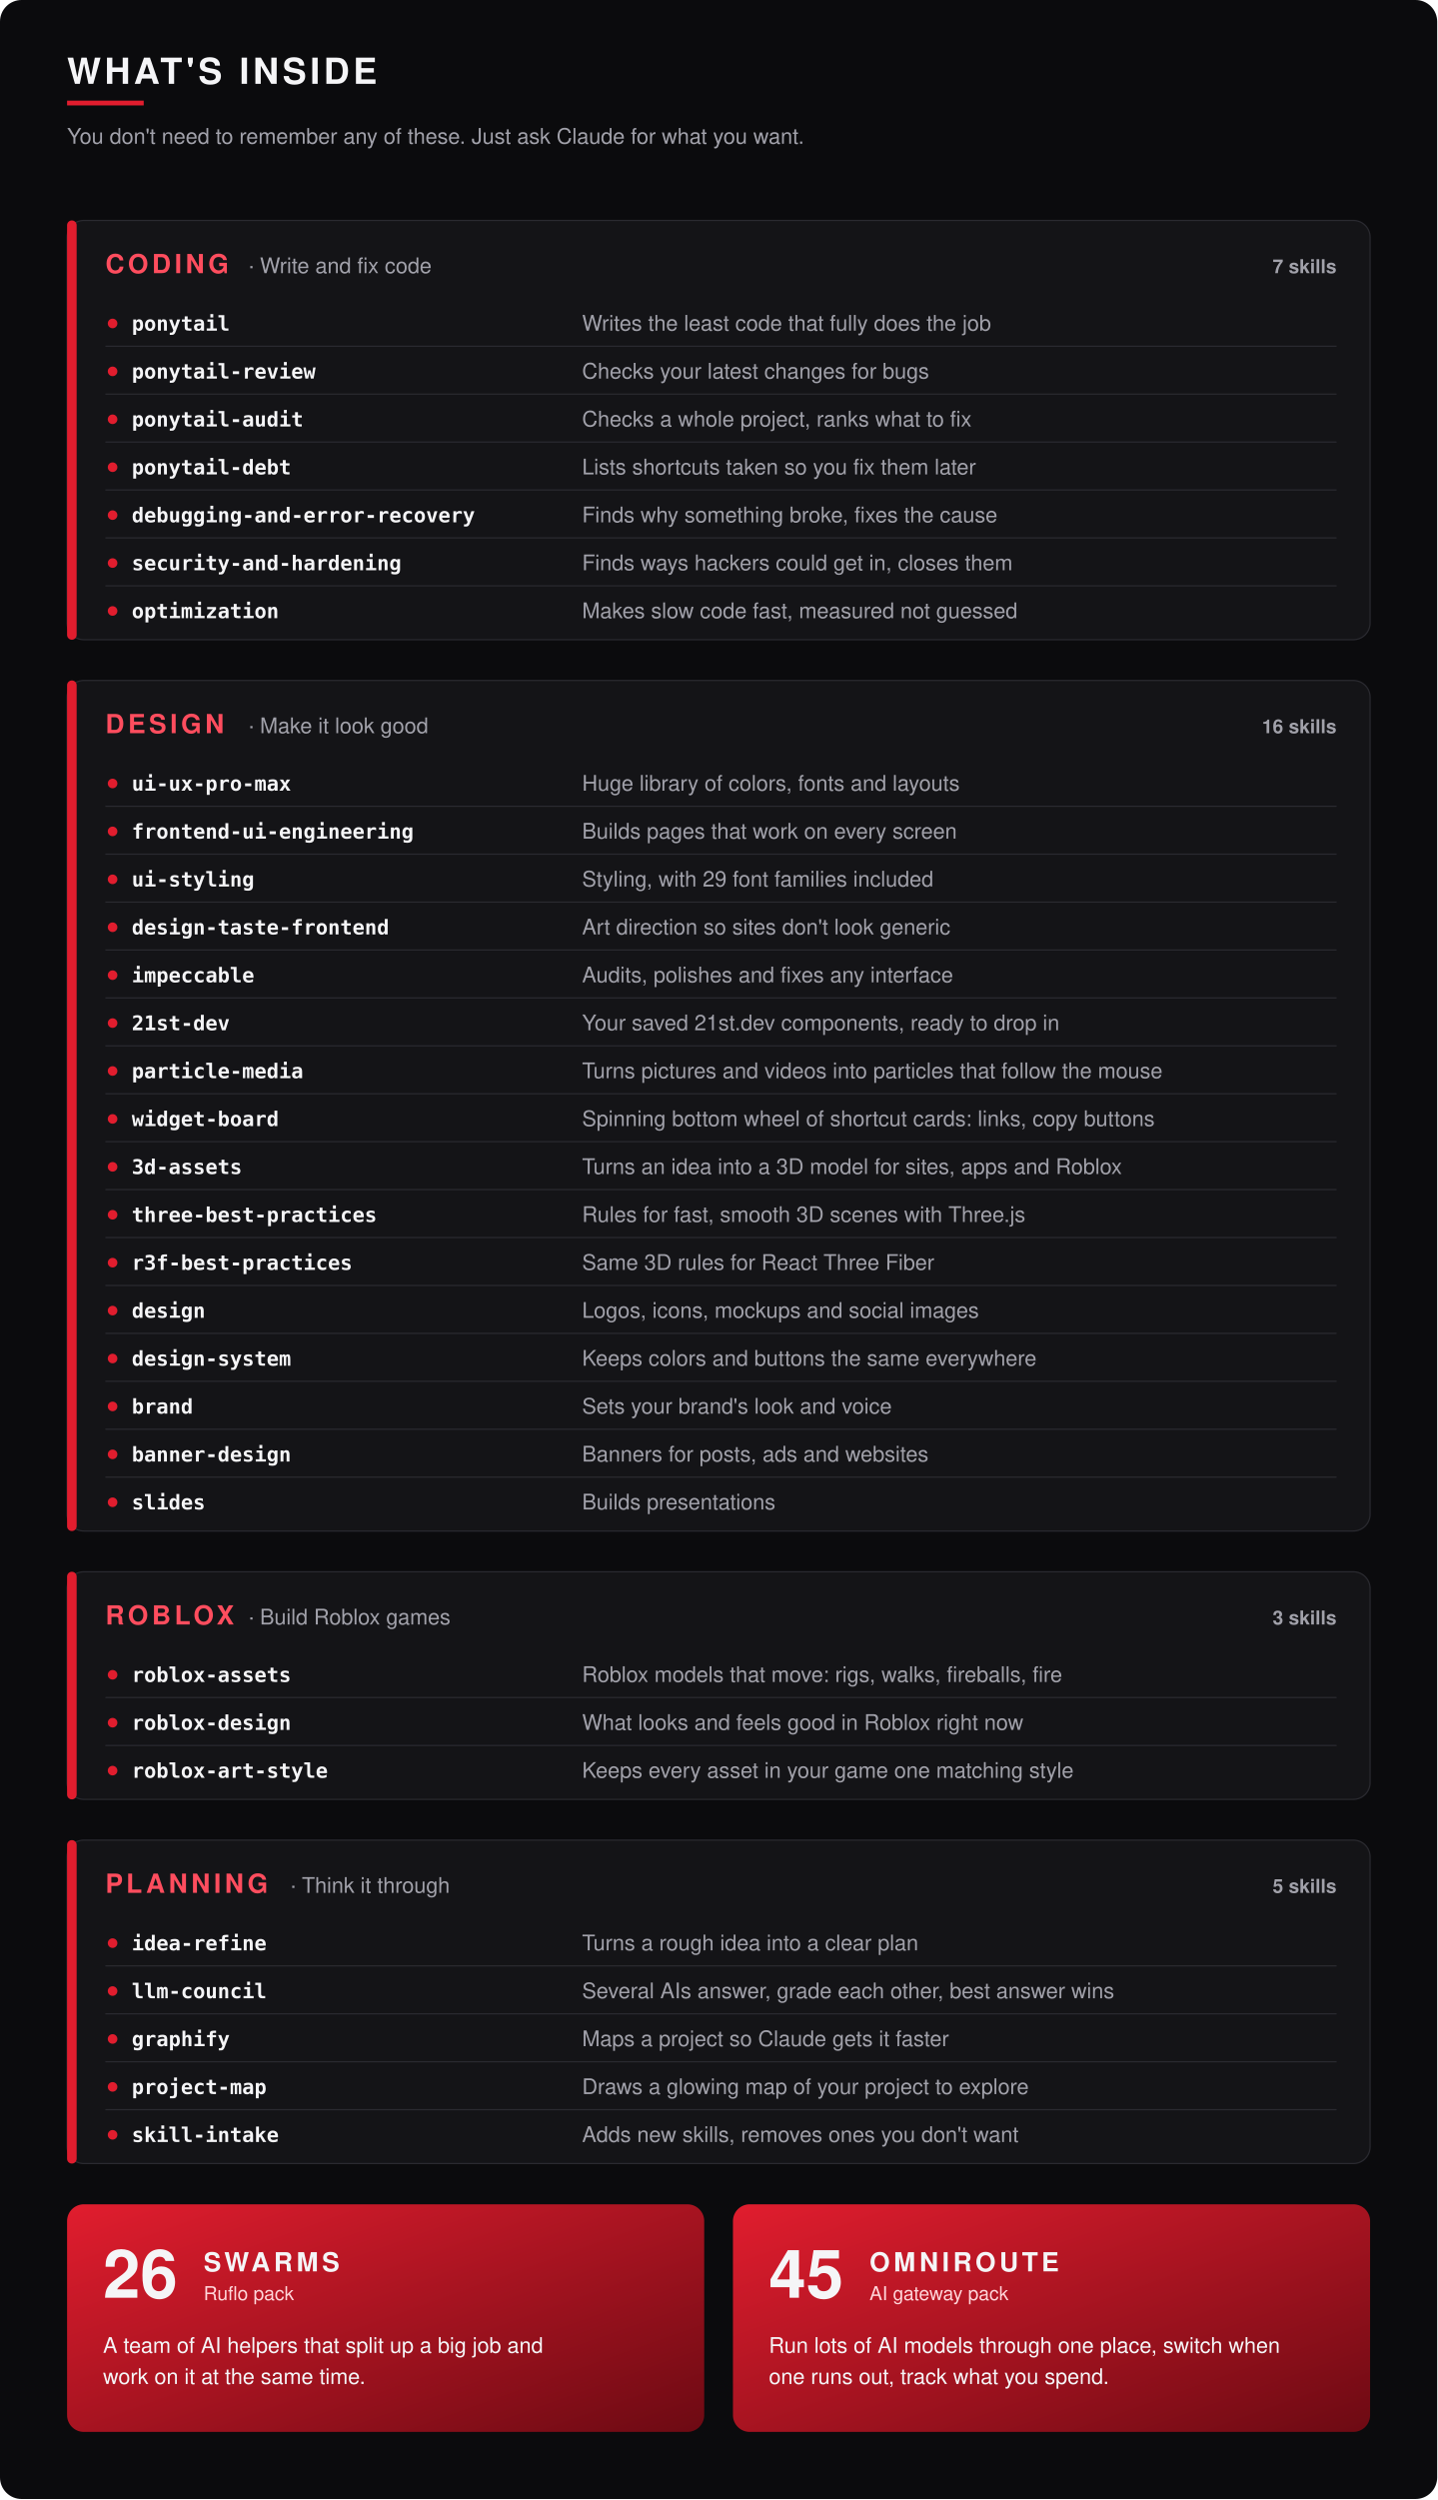
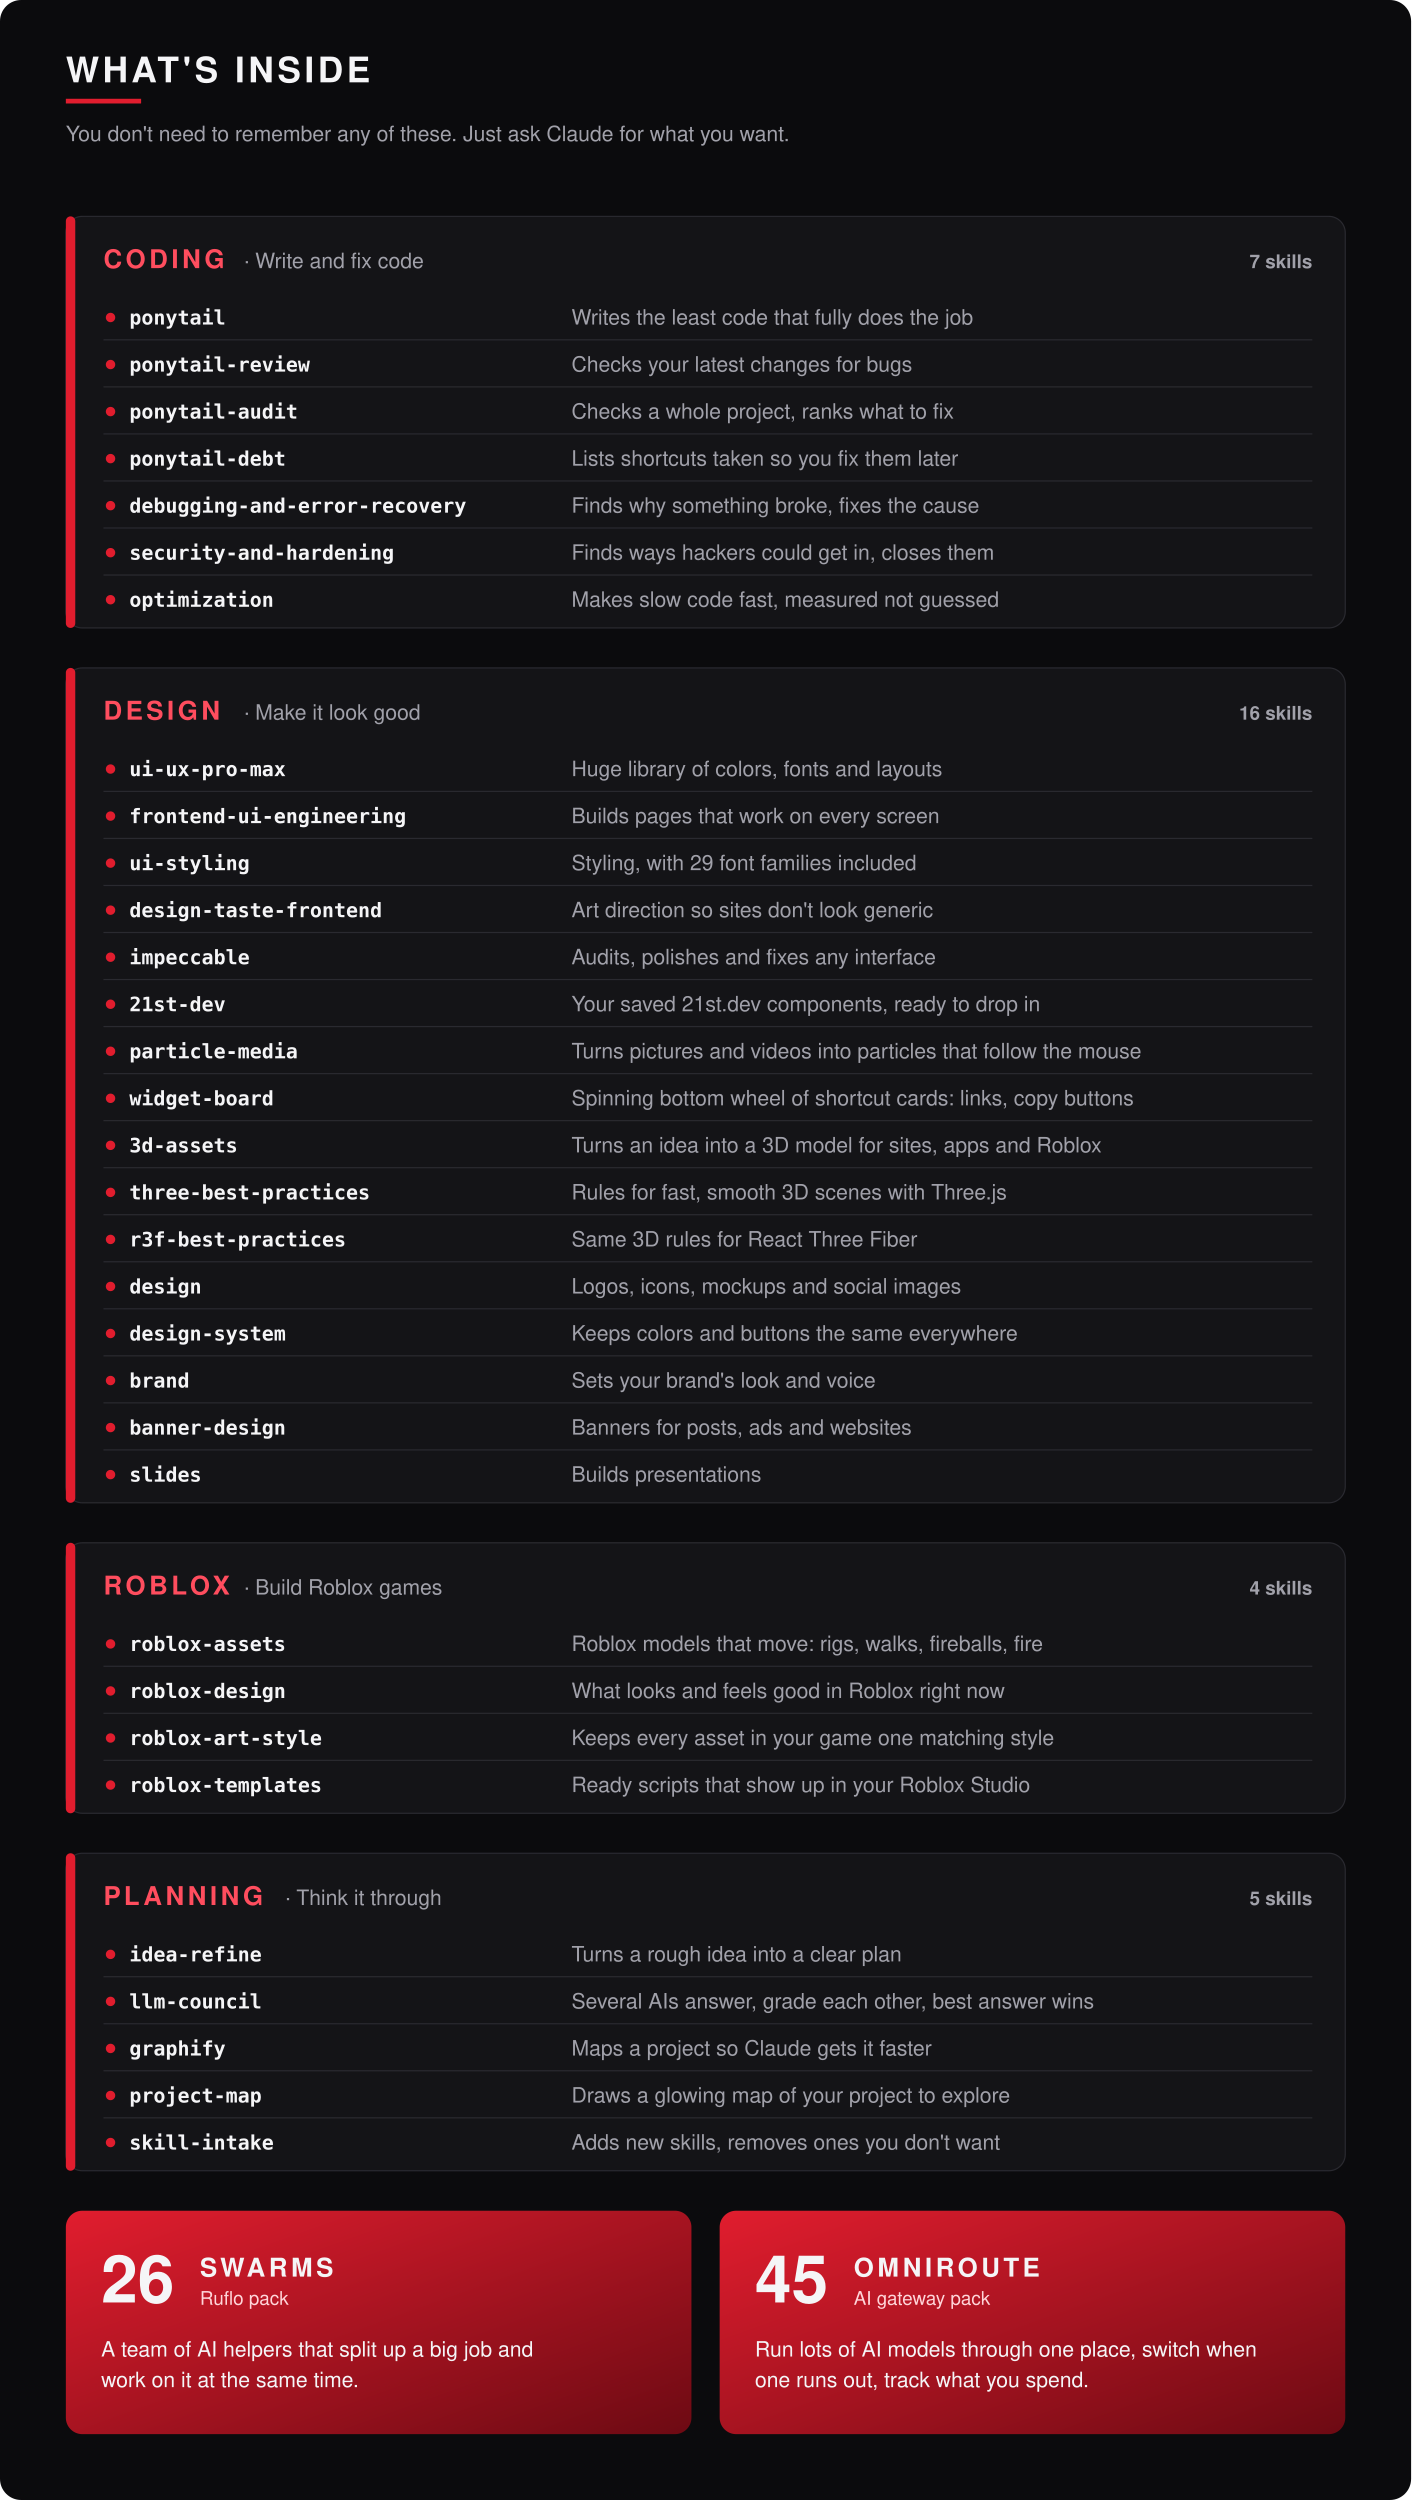
- <svg xmlns="http://www.w3.org/2000/svg" width="1200" height="2086" viewBox="0 0 1200 2086">
+ <svg xmlns="http://www.w3.org/2000/svg" width="1200" height="2126" viewBox="0 0 1200 2126">
  <defs>
    <linearGradient id="rg" x1="0" y1="0" x2="1" y2="1">
      <stop offset="0" stop-color="#e11d2e" />
      <stop offset="1" stop-color="#6d0a13" />
    </linearGradient>
  </defs>
-   <rect width="1200" height="2086" rx="18" fill="#0b0b0d" />
+   <rect width="1200" height="2126" rx="18" fill="#0b0b0d" />
  <text x="56" y="70" font-family="Segoe UI, Helvetica Neue, Helvetica, Arial, sans-serif" font-size="30" font-weight="800" fill="#f5f5f7" text-anchor="start" letter-spacing="3">WHAT'S INSIDE</text>
  <rect x="56" y="84" width="64" height="4" fill="#e11d2e" />
  <text x="56" y="120" font-family="Segoe UI, Helvetica Neue, Helvetica, Arial, sans-serif" font-size="18" font-weight="400" fill="#a1a1aa" text-anchor="start" letter-spacing="0">You don't need to remember any of these. Just ask Claude for what you want.</text>
  <rect x="56" y="184" width="1088" height="350" rx="14" fill="#141417" stroke="#2a2a30" />
  <rect x="56" y="184" width="8" height="350" rx="4" fill="#e11d2e" />
  <text x="88" y="228" font-family="Segoe UI, Helvetica Neue, Helvetica, Arial, sans-serif" font-size="22" font-weight="800" fill="#ff4d5e" text-anchor="start" letter-spacing="3">CODING</text>
  <text x="207.0" y="228" font-family="Segoe UI, Helvetica Neue, Helvetica, Arial, sans-serif" font-size="18" font-weight="500" fill="#a1a1aa" text-anchor="start" letter-spacing="0">· Write and fix code</text>
  <text x="1116" y="228" font-family="Segoe UI, Helvetica Neue, Helvetica, Arial, sans-serif" font-size="16" font-weight="600" fill="#a1a1aa" text-anchor="end" letter-spacing="0">7 skills</text>
  <circle cx="94" cy="270" r="4" fill="#e11d2e" />
  <text x="110" y="276" font-family="Cascadia Code, Consolas, Menlo, monospace" font-size="17" font-weight="600" fill="#f5f5f7" text-anchor="start" letter-spacing="0">ponytail</text>
  <text x="486" y="276" font-family="Segoe UI, Helvetica Neue, Helvetica, Arial, sans-serif" font-size="18" font-weight="400" fill="#a1a1aa" text-anchor="start" letter-spacing="0">Writes the least code that fully does the job</text>
  <line x1="88" y1="289" x2="1116" y2="289" stroke="#2a2a30" />
  <circle cx="94" cy="310" r="4" fill="#e11d2e" />
  <text x="110" y="316" font-family="Cascadia Code, Consolas, Menlo, monospace" font-size="17" font-weight="600" fill="#f5f5f7" text-anchor="start" letter-spacing="0">ponytail-review</text>
  <text x="486" y="316" font-family="Segoe UI, Helvetica Neue, Helvetica, Arial, sans-serif" font-size="18" font-weight="400" fill="#a1a1aa" text-anchor="start" letter-spacing="0">Checks your latest changes for bugs</text>
  <line x1="88" y1="329" x2="1116" y2="329" stroke="#2a2a30" />
  <circle cx="94" cy="350" r="4" fill="#e11d2e" />
  <text x="110" y="356" font-family="Cascadia Code, Consolas, Menlo, monospace" font-size="17" font-weight="600" fill="#f5f5f7" text-anchor="start" letter-spacing="0">ponytail-audit</text>
  <text x="486" y="356" font-family="Segoe UI, Helvetica Neue, Helvetica, Arial, sans-serif" font-size="18" font-weight="400" fill="#a1a1aa" text-anchor="start" letter-spacing="0">Checks a whole project, ranks what to fix</text>
  <line x1="88" y1="369" x2="1116" y2="369" stroke="#2a2a30" />
  <circle cx="94" cy="390" r="4" fill="#e11d2e" />
  <text x="110" y="396" font-family="Cascadia Code, Consolas, Menlo, monospace" font-size="17" font-weight="600" fill="#f5f5f7" text-anchor="start" letter-spacing="0">ponytail-debt</text>
  <text x="486" y="396" font-family="Segoe UI, Helvetica Neue, Helvetica, Arial, sans-serif" font-size="18" font-weight="400" fill="#a1a1aa" text-anchor="start" letter-spacing="0">Lists shortcuts taken so you fix them later</text>
  <line x1="88" y1="409" x2="1116" y2="409" stroke="#2a2a30" />
  <circle cx="94" cy="430" r="4" fill="#e11d2e" />
  <text x="110" y="436" font-family="Cascadia Code, Consolas, Menlo, monospace" font-size="17" font-weight="600" fill="#f5f5f7" text-anchor="start" letter-spacing="0">debugging-and-error-recovery</text>
  <text x="486" y="436" font-family="Segoe UI, Helvetica Neue, Helvetica, Arial, sans-serif" font-size="18" font-weight="400" fill="#a1a1aa" text-anchor="start" letter-spacing="0">Finds why something broke, fixes the cause</text>
  <line x1="88" y1="449" x2="1116" y2="449" stroke="#2a2a30" />
  <circle cx="94" cy="470" r="4" fill="#e11d2e" />
  <text x="110" y="476" font-family="Cascadia Code, Consolas, Menlo, monospace" font-size="17" font-weight="600" fill="#f5f5f7" text-anchor="start" letter-spacing="0">security-and-hardening</text>
  <text x="486" y="476" font-family="Segoe UI, Helvetica Neue, Helvetica, Arial, sans-serif" font-size="18" font-weight="400" fill="#a1a1aa" text-anchor="start" letter-spacing="0">Finds ways hackers could get in, closes them</text>
  <line x1="88" y1="489" x2="1116" y2="489" stroke="#2a2a30" />
  <circle cx="94" cy="510" r="4" fill="#e11d2e" />
  <text x="110" y="516" font-family="Cascadia Code, Consolas, Menlo, monospace" font-size="17" font-weight="600" fill="#f5f5f7" text-anchor="start" letter-spacing="0">optimization</text>
  <text x="486" y="516" font-family="Segoe UI, Helvetica Neue, Helvetica, Arial, sans-serif" font-size="18" font-weight="400" fill="#a1a1aa" text-anchor="start" letter-spacing="0">Makes slow code fast, measured not guessed</text>
  <rect x="56" y="568" width="1088" height="710" rx="14" fill="#141417" stroke="#2a2a30" />
  <rect x="56" y="568" width="8" height="710" rx="4" fill="#e11d2e" />
  <text x="88" y="612" font-family="Segoe UI, Helvetica Neue, Helvetica, Arial, sans-serif" font-size="22" font-weight="800" fill="#ff4d5e" text-anchor="start" letter-spacing="3">DESIGN</text>
  <text x="207.0" y="612" font-family="Segoe UI, Helvetica Neue, Helvetica, Arial, sans-serif" font-size="18" font-weight="500" fill="#a1a1aa" text-anchor="start" letter-spacing="0">· Make it look good</text>
  <text x="1116" y="612" font-family="Segoe UI, Helvetica Neue, Helvetica, Arial, sans-serif" font-size="16" font-weight="600" fill="#a1a1aa" text-anchor="end" letter-spacing="0">16 skills</text>
  <circle cx="94" cy="654" r="4" fill="#e11d2e" />
  <text x="110" y="660" font-family="Cascadia Code, Consolas, Menlo, monospace" font-size="17" font-weight="600" fill="#f5f5f7" text-anchor="start" letter-spacing="0">ui-ux-pro-max</text>
  <text x="486" y="660" font-family="Segoe UI, Helvetica Neue, Helvetica, Arial, sans-serif" font-size="18" font-weight="400" fill="#a1a1aa" text-anchor="start" letter-spacing="0">Huge library of colors, fonts and layouts</text>
  <line x1="88" y1="673" x2="1116" y2="673" stroke="#2a2a30" />
  <circle cx="94" cy="694" r="4" fill="#e11d2e" />
  <text x="110" y="700" font-family="Cascadia Code, Consolas, Menlo, monospace" font-size="17" font-weight="600" fill="#f5f5f7" text-anchor="start" letter-spacing="0">frontend-ui-engineering</text>
  <text x="486" y="700" font-family="Segoe UI, Helvetica Neue, Helvetica, Arial, sans-serif" font-size="18" font-weight="400" fill="#a1a1aa" text-anchor="start" letter-spacing="0">Builds pages that work on every screen</text>
  <line x1="88" y1="713" x2="1116" y2="713" stroke="#2a2a30" />
  <circle cx="94" cy="734" r="4" fill="#e11d2e" />
  <text x="110" y="740" font-family="Cascadia Code, Consolas, Menlo, monospace" font-size="17" font-weight="600" fill="#f5f5f7" text-anchor="start" letter-spacing="0">ui-styling</text>
  <text x="486" y="740" font-family="Segoe UI, Helvetica Neue, Helvetica, Arial, sans-serif" font-size="18" font-weight="400" fill="#a1a1aa" text-anchor="start" letter-spacing="0">Styling, with 29 font families included</text>
  <line x1="88" y1="753" x2="1116" y2="753" stroke="#2a2a30" />
  <circle cx="94" cy="774" r="4" fill="#e11d2e" />
  <text x="110" y="780" font-family="Cascadia Code, Consolas, Menlo, monospace" font-size="17" font-weight="600" fill="#f5f5f7" text-anchor="start" letter-spacing="0">design-taste-frontend</text>
  <text x="486" y="780" font-family="Segoe UI, Helvetica Neue, Helvetica, Arial, sans-serif" font-size="18" font-weight="400" fill="#a1a1aa" text-anchor="start" letter-spacing="0">Art direction so sites don't look generic</text>
  <line x1="88" y1="793" x2="1116" y2="793" stroke="#2a2a30" />
  <circle cx="94" cy="814" r="4" fill="#e11d2e" />
  <text x="110" y="820" font-family="Cascadia Code, Consolas, Menlo, monospace" font-size="17" font-weight="600" fill="#f5f5f7" text-anchor="start" letter-spacing="0">impeccable</text>
  <text x="486" y="820" font-family="Segoe UI, Helvetica Neue, Helvetica, Arial, sans-serif" font-size="18" font-weight="400" fill="#a1a1aa" text-anchor="start" letter-spacing="0">Audits, polishes and fixes any interface</text>
  <line x1="88" y1="833" x2="1116" y2="833" stroke="#2a2a30" />
  <circle cx="94" cy="854" r="4" fill="#e11d2e" />
  <text x="110" y="860" font-family="Cascadia Code, Consolas, Menlo, monospace" font-size="17" font-weight="600" fill="#f5f5f7" text-anchor="start" letter-spacing="0">21st-dev</text>
  <text x="486" y="860" font-family="Segoe UI, Helvetica Neue, Helvetica, Arial, sans-serif" font-size="18" font-weight="400" fill="#a1a1aa" text-anchor="start" letter-spacing="0">Your saved 21st.dev components, ready to drop in</text>
  <line x1="88" y1="873" x2="1116" y2="873" stroke="#2a2a30" />
  <circle cx="94" cy="894" r="4" fill="#e11d2e" />
  <text x="110" y="900" font-family="Cascadia Code, Consolas, Menlo, monospace" font-size="17" font-weight="600" fill="#f5f5f7" text-anchor="start" letter-spacing="0">particle-media</text>
  <text x="486" y="900" font-family="Segoe UI, Helvetica Neue, Helvetica, Arial, sans-serif" font-size="18" font-weight="400" fill="#a1a1aa" text-anchor="start" letter-spacing="0">Turns pictures and videos into particles that follow the mouse</text>
  <line x1="88" y1="913" x2="1116" y2="913" stroke="#2a2a30" />
  <circle cx="94" cy="934" r="4" fill="#e11d2e" />
  <text x="110" y="940" font-family="Cascadia Code, Consolas, Menlo, monospace" font-size="17" font-weight="600" fill="#f5f5f7" text-anchor="start" letter-spacing="0">widget-board</text>
  <text x="486" y="940" font-family="Segoe UI, Helvetica Neue, Helvetica, Arial, sans-serif" font-size="18" font-weight="400" fill="#a1a1aa" text-anchor="start" letter-spacing="0">Spinning bottom wheel of shortcut cards: links, copy buttons</text>
  <line x1="88" y1="953" x2="1116" y2="953" stroke="#2a2a30" />
  <circle cx="94" cy="974" r="4" fill="#e11d2e" />
  <text x="110" y="980" font-family="Cascadia Code, Consolas, Menlo, monospace" font-size="17" font-weight="600" fill="#f5f5f7" text-anchor="start" letter-spacing="0">3d-assets</text>
  <text x="486" y="980" font-family="Segoe UI, Helvetica Neue, Helvetica, Arial, sans-serif" font-size="18" font-weight="400" fill="#a1a1aa" text-anchor="start" letter-spacing="0">Turns an idea into a 3D model for sites, apps and Roblox</text>
  <line x1="88" y1="993" x2="1116" y2="993" stroke="#2a2a30" />
  <circle cx="94" cy="1014" r="4" fill="#e11d2e" />
  <text x="110" y="1020" font-family="Cascadia Code, Consolas, Menlo, monospace" font-size="17" font-weight="600" fill="#f5f5f7" text-anchor="start" letter-spacing="0">three-best-practices</text>
  <text x="486" y="1020" font-family="Segoe UI, Helvetica Neue, Helvetica, Arial, sans-serif" font-size="18" font-weight="400" fill="#a1a1aa" text-anchor="start" letter-spacing="0">Rules for fast, smooth 3D scenes with Three.js</text>
  <line x1="88" y1="1033" x2="1116" y2="1033" stroke="#2a2a30" />
  <circle cx="94" cy="1054" r="4" fill="#e11d2e" />
  <text x="110" y="1060" font-family="Cascadia Code, Consolas, Menlo, monospace" font-size="17" font-weight="600" fill="#f5f5f7" text-anchor="start" letter-spacing="0">r3f-best-practices</text>
  <text x="486" y="1060" font-family="Segoe UI, Helvetica Neue, Helvetica, Arial, sans-serif" font-size="18" font-weight="400" fill="#a1a1aa" text-anchor="start" letter-spacing="0">Same 3D rules for React Three Fiber</text>
  <line x1="88" y1="1073" x2="1116" y2="1073" stroke="#2a2a30" />
  <circle cx="94" cy="1094" r="4" fill="#e11d2e" />
  <text x="110" y="1100" font-family="Cascadia Code, Consolas, Menlo, monospace" font-size="17" font-weight="600" fill="#f5f5f7" text-anchor="start" letter-spacing="0">design</text>
  <text x="486" y="1100" font-family="Segoe UI, Helvetica Neue, Helvetica, Arial, sans-serif" font-size="18" font-weight="400" fill="#a1a1aa" text-anchor="start" letter-spacing="0">Logos, icons, mockups and social images</text>
  <line x1="88" y1="1113" x2="1116" y2="1113" stroke="#2a2a30" />
  <circle cx="94" cy="1134" r="4" fill="#e11d2e" />
  <text x="110" y="1140" font-family="Cascadia Code, Consolas, Menlo, monospace" font-size="17" font-weight="600" fill="#f5f5f7" text-anchor="start" letter-spacing="0">design-system</text>
  <text x="486" y="1140" font-family="Segoe UI, Helvetica Neue, Helvetica, Arial, sans-serif" font-size="18" font-weight="400" fill="#a1a1aa" text-anchor="start" letter-spacing="0">Keeps colors and buttons the same everywhere</text>
  <line x1="88" y1="1153" x2="1116" y2="1153" stroke="#2a2a30" />
  <circle cx="94" cy="1174" r="4" fill="#e11d2e" />
  <text x="110" y="1180" font-family="Cascadia Code, Consolas, Menlo, monospace" font-size="17" font-weight="600" fill="#f5f5f7" text-anchor="start" letter-spacing="0">brand</text>
  <text x="486" y="1180" font-family="Segoe UI, Helvetica Neue, Helvetica, Arial, sans-serif" font-size="18" font-weight="400" fill="#a1a1aa" text-anchor="start" letter-spacing="0">Sets your brand's look and voice</text>
  <line x1="88" y1="1193" x2="1116" y2="1193" stroke="#2a2a30" />
  <circle cx="94" cy="1214" r="4" fill="#e11d2e" />
  <text x="110" y="1220" font-family="Cascadia Code, Consolas, Menlo, monospace" font-size="17" font-weight="600" fill="#f5f5f7" text-anchor="start" letter-spacing="0">banner-design</text>
  <text x="486" y="1220" font-family="Segoe UI, Helvetica Neue, Helvetica, Arial, sans-serif" font-size="18" font-weight="400" fill="#a1a1aa" text-anchor="start" letter-spacing="0">Banners for posts, ads and websites</text>
  <line x1="88" y1="1233" x2="1116" y2="1233" stroke="#2a2a30" />
  <circle cx="94" cy="1254" r="4" fill="#e11d2e" />
  <text x="110" y="1260" font-family="Cascadia Code, Consolas, Menlo, monospace" font-size="17" font-weight="600" fill="#f5f5f7" text-anchor="start" letter-spacing="0">slides</text>
  <text x="486" y="1260" font-family="Segoe UI, Helvetica Neue, Helvetica, Arial, sans-serif" font-size="18" font-weight="400" fill="#a1a1aa" text-anchor="start" letter-spacing="0">Builds presentations</text>
-   <rect x="56" y="1312" width="1088" height="190" rx="14" fill="#141417" stroke="#2a2a30" />
-   <rect x="56" y="1312" width="8" height="190" rx="4" fill="#e11d2e" />
+   <rect x="56" y="1312" width="1088" height="230" rx="14" fill="#141417" stroke="#2a2a30" />
+   <rect x="56" y="1312" width="8" height="230" rx="4" fill="#e11d2e" />
  <text x="88" y="1356" font-family="Segoe UI, Helvetica Neue, Helvetica, Arial, sans-serif" font-size="22" font-weight="800" fill="#ff4d5e" text-anchor="start" letter-spacing="3">ROBLOX</text>
  <text x="207.0" y="1356" font-family="Segoe UI, Helvetica Neue, Helvetica, Arial, sans-serif" font-size="18" font-weight="500" fill="#a1a1aa" text-anchor="start" letter-spacing="0">· Build Roblox games</text>
-   <text x="1116" y="1356" font-family="Segoe UI, Helvetica Neue, Helvetica, Arial, sans-serif" font-size="16" font-weight="600" fill="#a1a1aa" text-anchor="end" letter-spacing="0">3 skills</text>
+   <text x="1116" y="1356" font-family="Segoe UI, Helvetica Neue, Helvetica, Arial, sans-serif" font-size="16" font-weight="600" fill="#a1a1aa" text-anchor="end" letter-spacing="0">4 skills</text>
  <circle cx="94" cy="1398" r="4" fill="#e11d2e" />
  <text x="110" y="1404" font-family="Cascadia Code, Consolas, Menlo, monospace" font-size="17" font-weight="600" fill="#f5f5f7" text-anchor="start" letter-spacing="0">roblox-assets</text>
  <text x="486" y="1404" font-family="Segoe UI, Helvetica Neue, Helvetica, Arial, sans-serif" font-size="18" font-weight="400" fill="#a1a1aa" text-anchor="start" letter-spacing="0">Roblox models that move: rigs, walks, fireballs, fire</text>
  <line x1="88" y1="1417" x2="1116" y2="1417" stroke="#2a2a30" />
  <circle cx="94" cy="1438" r="4" fill="#e11d2e" />
  <text x="110" y="1444" font-family="Cascadia Code, Consolas, Menlo, monospace" font-size="17" font-weight="600" fill="#f5f5f7" text-anchor="start" letter-spacing="0">roblox-design</text>
  <text x="486" y="1444" font-family="Segoe UI, Helvetica Neue, Helvetica, Arial, sans-serif" font-size="18" font-weight="400" fill="#a1a1aa" text-anchor="start" letter-spacing="0">What looks and feels good in Roblox right now</text>
  <line x1="88" y1="1457" x2="1116" y2="1457" stroke="#2a2a30" />
  <circle cx="94" cy="1478" r="4" fill="#e11d2e" />
  <text x="110" y="1484" font-family="Cascadia Code, Consolas, Menlo, monospace" font-size="17" font-weight="600" fill="#f5f5f7" text-anchor="start" letter-spacing="0">roblox-art-style</text>
  <text x="486" y="1484" font-family="Segoe UI, Helvetica Neue, Helvetica, Arial, sans-serif" font-size="18" font-weight="400" fill="#a1a1aa" text-anchor="start" letter-spacing="0">Keeps every asset in your game one matching style</text>
-   <rect x="56" y="1536" width="1088" height="270" rx="14" fill="#141417" stroke="#2a2a30" />
-   <rect x="56" y="1536" width="8" height="270" rx="4" fill="#e11d2e" />
-   <text x="88" y="1580" font-family="Segoe UI, Helvetica Neue, Helvetica, Arial, sans-serif" font-size="22" font-weight="800" fill="#ff4d5e" text-anchor="start" letter-spacing="3">PLANNING</text>
-   <text x="242.0" y="1580" font-family="Segoe UI, Helvetica Neue, Helvetica, Arial, sans-serif" font-size="18" font-weight="500" fill="#a1a1aa" text-anchor="start" letter-spacing="0">· Think it through</text>
-   <text x="1116" y="1580" font-family="Segoe UI, Helvetica Neue, Helvetica, Arial, sans-serif" font-size="16" font-weight="600" fill="#a1a1aa" text-anchor="end" letter-spacing="0">5 skills</text>
-   <circle cx="94" cy="1622" r="4" fill="#e11d2e" />
-   <text x="110" y="1628" font-family="Cascadia Code, Consolas, Menlo, monospace" font-size="17" font-weight="600" fill="#f5f5f7" text-anchor="start" letter-spacing="0">idea-refine</text>
-   <text x="486" y="1628" font-family="Segoe UI, Helvetica Neue, Helvetica, Arial, sans-serif" font-size="18" font-weight="400" fill="#a1a1aa" text-anchor="start" letter-spacing="0">Turns a rough idea into a clear plan</text>
-   <line x1="88" y1="1641" x2="1116" y2="1641" stroke="#2a2a30" />
+   <line x1="88" y1="1497" x2="1116" y2="1497" stroke="#2a2a30" />
+   <circle cx="94" cy="1518" r="4" fill="#e11d2e" />
+   <text x="110" y="1524" font-family="Cascadia Code, Consolas, Menlo, monospace" font-size="17" font-weight="600" fill="#f5f5f7" text-anchor="start" letter-spacing="0">roblox-templates</text>
+   <text x="486" y="1524" font-family="Segoe UI, Helvetica Neue, Helvetica, Arial, sans-serif" font-size="18" font-weight="400" fill="#a1a1aa" text-anchor="start" letter-spacing="0">Ready scripts that show up in your Roblox Studio</text>
+   <rect x="56" y="1576" width="1088" height="270" rx="14" fill="#141417" stroke="#2a2a30" />
+   <rect x="56" y="1576" width="8" height="270" rx="4" fill="#e11d2e" />
+   <text x="88" y="1620" font-family="Segoe UI, Helvetica Neue, Helvetica, Arial, sans-serif" font-size="22" font-weight="800" fill="#ff4d5e" text-anchor="start" letter-spacing="3">PLANNING</text>
+   <text x="242.0" y="1620" font-family="Segoe UI, Helvetica Neue, Helvetica, Arial, sans-serif" font-size="18" font-weight="500" fill="#a1a1aa" text-anchor="start" letter-spacing="0">· Think it through</text>
+   <text x="1116" y="1620" font-family="Segoe UI, Helvetica Neue, Helvetica, Arial, sans-serif" font-size="16" font-weight="600" fill="#a1a1aa" text-anchor="end" letter-spacing="0">5 skills</text>
  <circle cx="94" cy="1662" r="4" fill="#e11d2e" />
-   <text x="110" y="1668" font-family="Cascadia Code, Consolas, Menlo, monospace" font-size="17" font-weight="600" fill="#f5f5f7" text-anchor="start" letter-spacing="0">llm-council</text>
-   <text x="486" y="1668" font-family="Segoe UI, Helvetica Neue, Helvetica, Arial, sans-serif" font-size="18" font-weight="400" fill="#a1a1aa" text-anchor="start" letter-spacing="0">Several AIs answer, grade each other, best answer wins</text>
+   <text x="110" y="1668" font-family="Cascadia Code, Consolas, Menlo, monospace" font-size="17" font-weight="600" fill="#f5f5f7" text-anchor="start" letter-spacing="0">idea-refine</text>
+   <text x="486" y="1668" font-family="Segoe UI, Helvetica Neue, Helvetica, Arial, sans-serif" font-size="18" font-weight="400" fill="#a1a1aa" text-anchor="start" letter-spacing="0">Turns a rough idea into a clear plan</text>
  <line x1="88" y1="1681" x2="1116" y2="1681" stroke="#2a2a30" />
  <circle cx="94" cy="1702" r="4" fill="#e11d2e" />
-   <text x="110" y="1708" font-family="Cascadia Code, Consolas, Menlo, monospace" font-size="17" font-weight="600" fill="#f5f5f7" text-anchor="start" letter-spacing="0">graphify</text>
-   <text x="486" y="1708" font-family="Segoe UI, Helvetica Neue, Helvetica, Arial, sans-serif" font-size="18" font-weight="400" fill="#a1a1aa" text-anchor="start" letter-spacing="0">Maps a project so Claude gets it faster</text>
+   <text x="110" y="1708" font-family="Cascadia Code, Consolas, Menlo, monospace" font-size="17" font-weight="600" fill="#f5f5f7" text-anchor="start" letter-spacing="0">llm-council</text>
+   <text x="486" y="1708" font-family="Segoe UI, Helvetica Neue, Helvetica, Arial, sans-serif" font-size="18" font-weight="400" fill="#a1a1aa" text-anchor="start" letter-spacing="0">Several AIs answer, grade each other, best answer wins</text>
  <line x1="88" y1="1721" x2="1116" y2="1721" stroke="#2a2a30" />
  <circle cx="94" cy="1742" r="4" fill="#e11d2e" />
-   <text x="110" y="1748" font-family="Cascadia Code, Consolas, Menlo, monospace" font-size="17" font-weight="600" fill="#f5f5f7" text-anchor="start" letter-spacing="0">project-map</text>
-   <text x="486" y="1748" font-family="Segoe UI, Helvetica Neue, Helvetica, Arial, sans-serif" font-size="18" font-weight="400" fill="#a1a1aa" text-anchor="start" letter-spacing="0">Draws a glowing map of your project to explore</text>
+   <text x="110" y="1748" font-family="Cascadia Code, Consolas, Menlo, monospace" font-size="17" font-weight="600" fill="#f5f5f7" text-anchor="start" letter-spacing="0">graphify</text>
+   <text x="486" y="1748" font-family="Segoe UI, Helvetica Neue, Helvetica, Arial, sans-serif" font-size="18" font-weight="400" fill="#a1a1aa" text-anchor="start" letter-spacing="0">Maps a project so Claude gets it faster</text>
  <line x1="88" y1="1761" x2="1116" y2="1761" stroke="#2a2a30" />
  <circle cx="94" cy="1782" r="4" fill="#e11d2e" />
-   <text x="110" y="1788" font-family="Cascadia Code, Consolas, Menlo, monospace" font-size="17" font-weight="600" fill="#f5f5f7" text-anchor="start" letter-spacing="0">skill-intake</text>
-   <text x="486" y="1788" font-family="Segoe UI, Helvetica Neue, Helvetica, Arial, sans-serif" font-size="18" font-weight="400" fill="#a1a1aa" text-anchor="start" letter-spacing="0">Adds new skills, removes ones you don't want</text>
-   <rect x="56" y="1840" width="532" height="190" rx="14" fill="url(#rg)" />
-   <text x="86" y="1918" font-family="Segoe UI, Helvetica Neue, Helvetica, Arial, sans-serif" font-size="56" font-weight="800" fill="#f5f5f7" text-anchor="start" letter-spacing="0">26</text>
-   <text x="170" y="1896" font-family="Segoe UI, Helvetica Neue, Helvetica, Arial, sans-serif" font-size="22" font-weight="800" fill="#f5f5f7" text-anchor="start" letter-spacing="3">SWARMS</text>
-   <text x="170" y="1920" font-family="Segoe UI, Helvetica Neue, Helvetica, Arial, sans-serif" font-size="16" font-weight="500" fill="#ffd5d9" text-anchor="start" letter-spacing="0">Ruflo pack</text>
-   <text x="86" y="1964" font-family="Segoe UI, Helvetica Neue, Helvetica, Arial, sans-serif" font-size="18" font-weight="500" fill="#f5f5f7" text-anchor="start" letter-spacing="0">A team of AI helpers that split up a big job and</text>
-   <text x="86" y="1990" font-family="Segoe UI, Helvetica Neue, Helvetica, Arial, sans-serif" font-size="18" font-weight="500" fill="#f5f5f7" text-anchor="start" letter-spacing="0">work on it at the same time.</text>
-   <rect x="612" y="1840" width="532" height="190" rx="14" fill="url(#rg)" />
-   <text x="642" y="1918" font-family="Segoe UI, Helvetica Neue, Helvetica, Arial, sans-serif" font-size="56" font-weight="800" fill="#f5f5f7" text-anchor="start" letter-spacing="0">45</text>
-   <text x="726" y="1896" font-family="Segoe UI, Helvetica Neue, Helvetica, Arial, sans-serif" font-size="22" font-weight="800" fill="#f5f5f7" text-anchor="start" letter-spacing="3">OMNIROUTE</text>
-   <text x="726" y="1920" font-family="Segoe UI, Helvetica Neue, Helvetica, Arial, sans-serif" font-size="16" font-weight="500" fill="#ffd5d9" text-anchor="start" letter-spacing="0">AI gateway pack</text>
-   <text x="642" y="1964" font-family="Segoe UI, Helvetica Neue, Helvetica, Arial, sans-serif" font-size="18" font-weight="500" fill="#f5f5f7" text-anchor="start" letter-spacing="0">Run lots of AI models through one place, switch when</text>
-   <text x="642" y="1990" font-family="Segoe UI, Helvetica Neue, Helvetica, Arial, sans-serif" font-size="18" font-weight="500" fill="#f5f5f7" text-anchor="start" letter-spacing="0">one runs out, track what you spend.</text>
+   <text x="110" y="1788" font-family="Cascadia Code, Consolas, Menlo, monospace" font-size="17" font-weight="600" fill="#f5f5f7" text-anchor="start" letter-spacing="0">project-map</text>
+   <text x="486" y="1788" font-family="Segoe UI, Helvetica Neue, Helvetica, Arial, sans-serif" font-size="18" font-weight="400" fill="#a1a1aa" text-anchor="start" letter-spacing="0">Draws a glowing map of your project to explore</text>
+   <line x1="88" y1="1801" x2="1116" y2="1801" stroke="#2a2a30" />
+   <circle cx="94" cy="1822" r="4" fill="#e11d2e" />
+   <text x="110" y="1828" font-family="Cascadia Code, Consolas, Menlo, monospace" font-size="17" font-weight="600" fill="#f5f5f7" text-anchor="start" letter-spacing="0">skill-intake</text>
+   <text x="486" y="1828" font-family="Segoe UI, Helvetica Neue, Helvetica, Arial, sans-serif" font-size="18" font-weight="400" fill="#a1a1aa" text-anchor="start" letter-spacing="0">Adds new skills, removes ones you don't want</text>
+   <rect x="56" y="1880" width="532" height="190" rx="14" fill="url(#rg)" />
+   <text x="86" y="1958" font-family="Segoe UI, Helvetica Neue, Helvetica, Arial, sans-serif" font-size="56" font-weight="800" fill="#f5f5f7" text-anchor="start" letter-spacing="0">26</text>
+   <text x="170" y="1936" font-family="Segoe UI, Helvetica Neue, Helvetica, Arial, sans-serif" font-size="22" font-weight="800" fill="#f5f5f7" text-anchor="start" letter-spacing="3">SWARMS</text>
+   <text x="170" y="1960" font-family="Segoe UI, Helvetica Neue, Helvetica, Arial, sans-serif" font-size="16" font-weight="500" fill="#ffd5d9" text-anchor="start" letter-spacing="0">Ruflo pack</text>
+   <text x="86" y="2004" font-family="Segoe UI, Helvetica Neue, Helvetica, Arial, sans-serif" font-size="18" font-weight="500" fill="#f5f5f7" text-anchor="start" letter-spacing="0">A team of AI helpers that split up a big job and</text>
+   <text x="86" y="2030" font-family="Segoe UI, Helvetica Neue, Helvetica, Arial, sans-serif" font-size="18" font-weight="500" fill="#f5f5f7" text-anchor="start" letter-spacing="0">work on it at the same time.</text>
+   <rect x="612" y="1880" width="532" height="190" rx="14" fill="url(#rg)" />
+   <text x="642" y="1958" font-family="Segoe UI, Helvetica Neue, Helvetica, Arial, sans-serif" font-size="56" font-weight="800" fill="#f5f5f7" text-anchor="start" letter-spacing="0">45</text>
+   <text x="726" y="1936" font-family="Segoe UI, Helvetica Neue, Helvetica, Arial, sans-serif" font-size="22" font-weight="800" fill="#f5f5f7" text-anchor="start" letter-spacing="3">OMNIROUTE</text>
+   <text x="726" y="1960" font-family="Segoe UI, Helvetica Neue, Helvetica, Arial, sans-serif" font-size="16" font-weight="500" fill="#ffd5d9" text-anchor="start" letter-spacing="0">AI gateway pack</text>
+   <text x="642" y="2004" font-family="Segoe UI, Helvetica Neue, Helvetica, Arial, sans-serif" font-size="18" font-weight="500" fill="#f5f5f7" text-anchor="start" letter-spacing="0">Run lots of AI models through one place, switch when</text>
+   <text x="642" y="2030" font-family="Segoe UI, Helvetica Neue, Helvetica, Arial, sans-serif" font-size="18" font-weight="500" fill="#f5f5f7" text-anchor="start" letter-spacing="0">one runs out, track what you spend.</text>
</svg>
